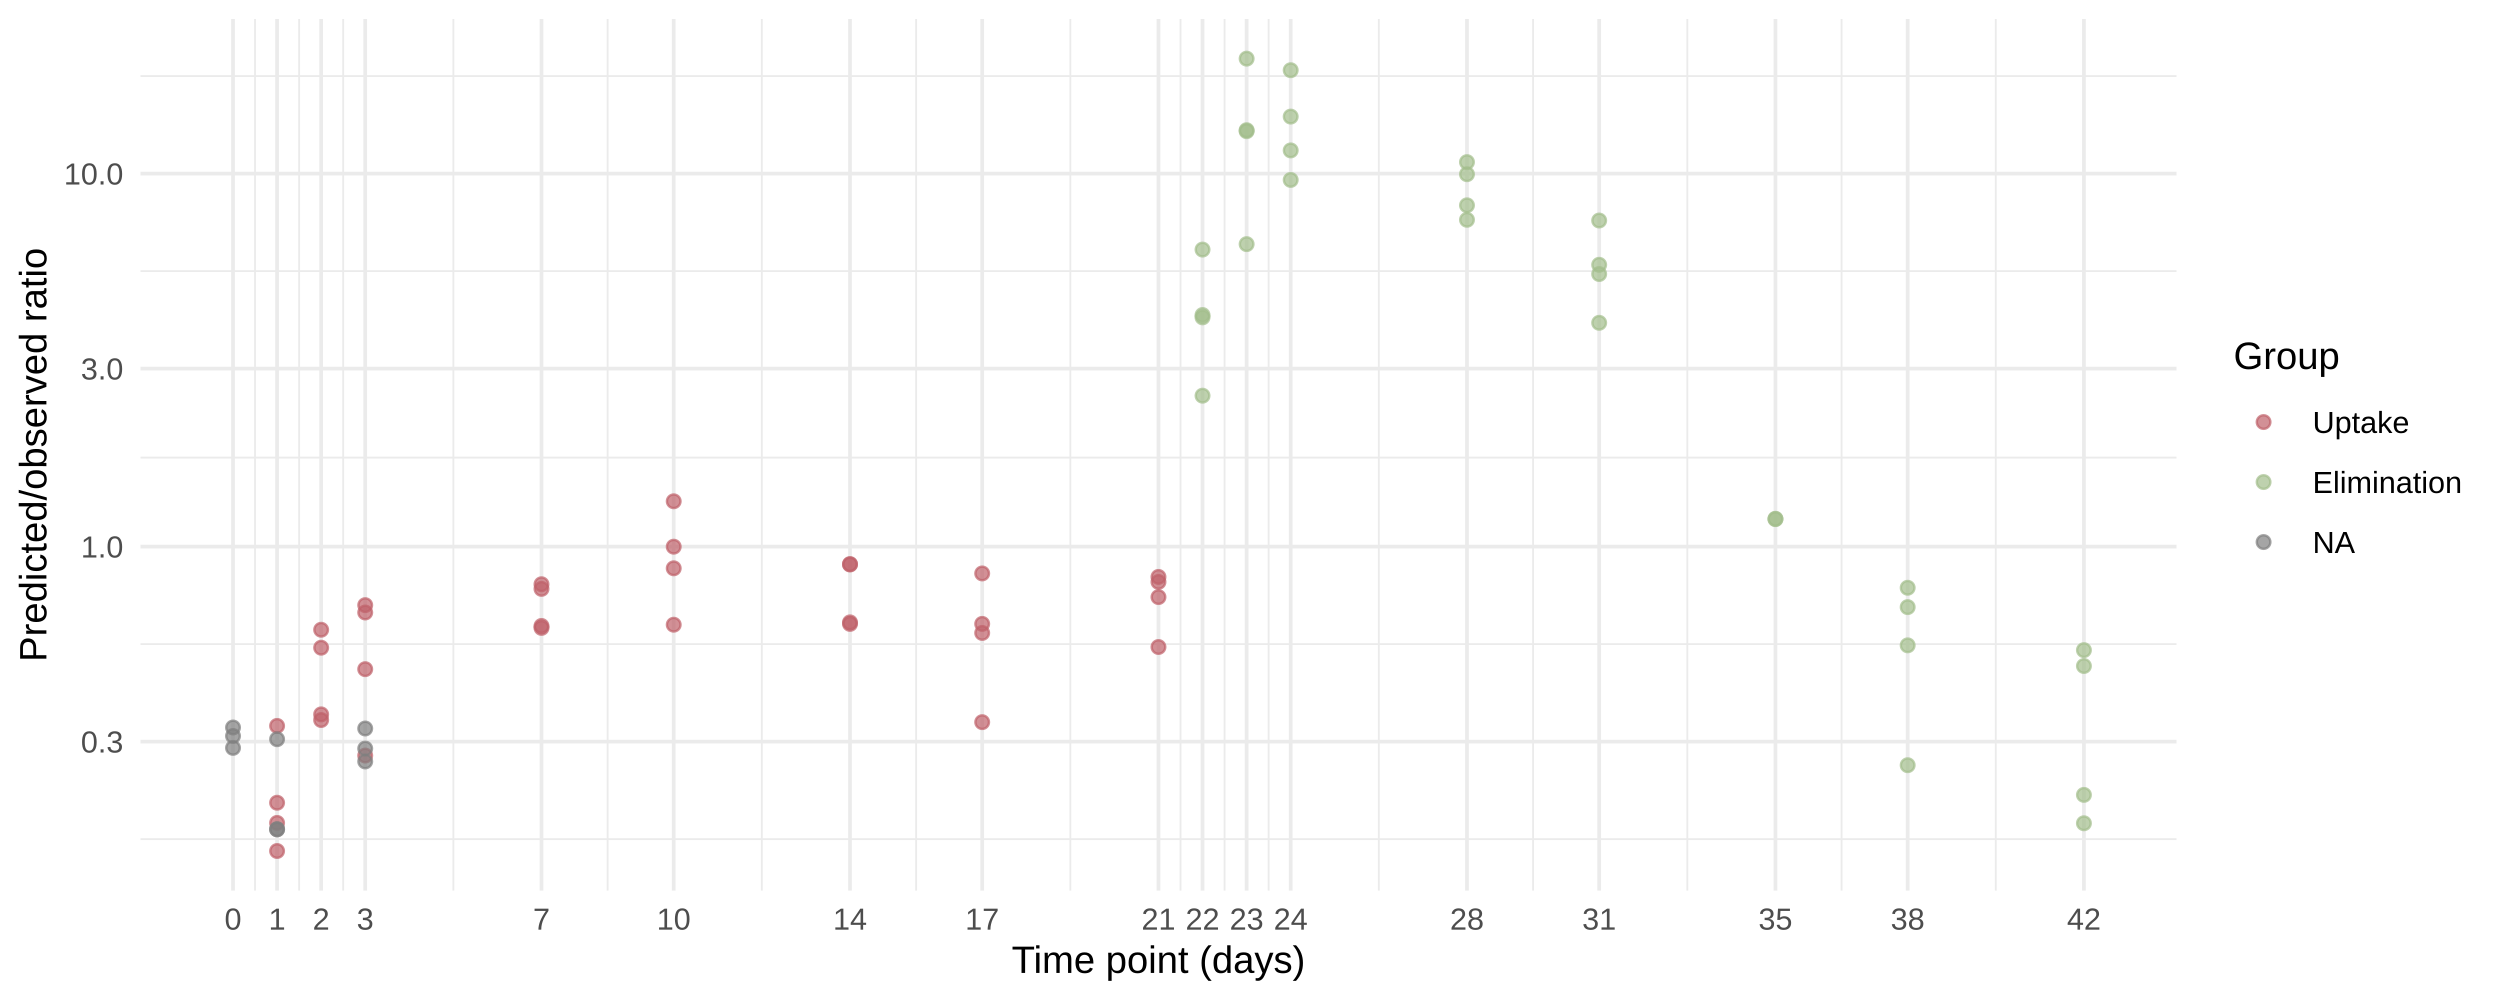
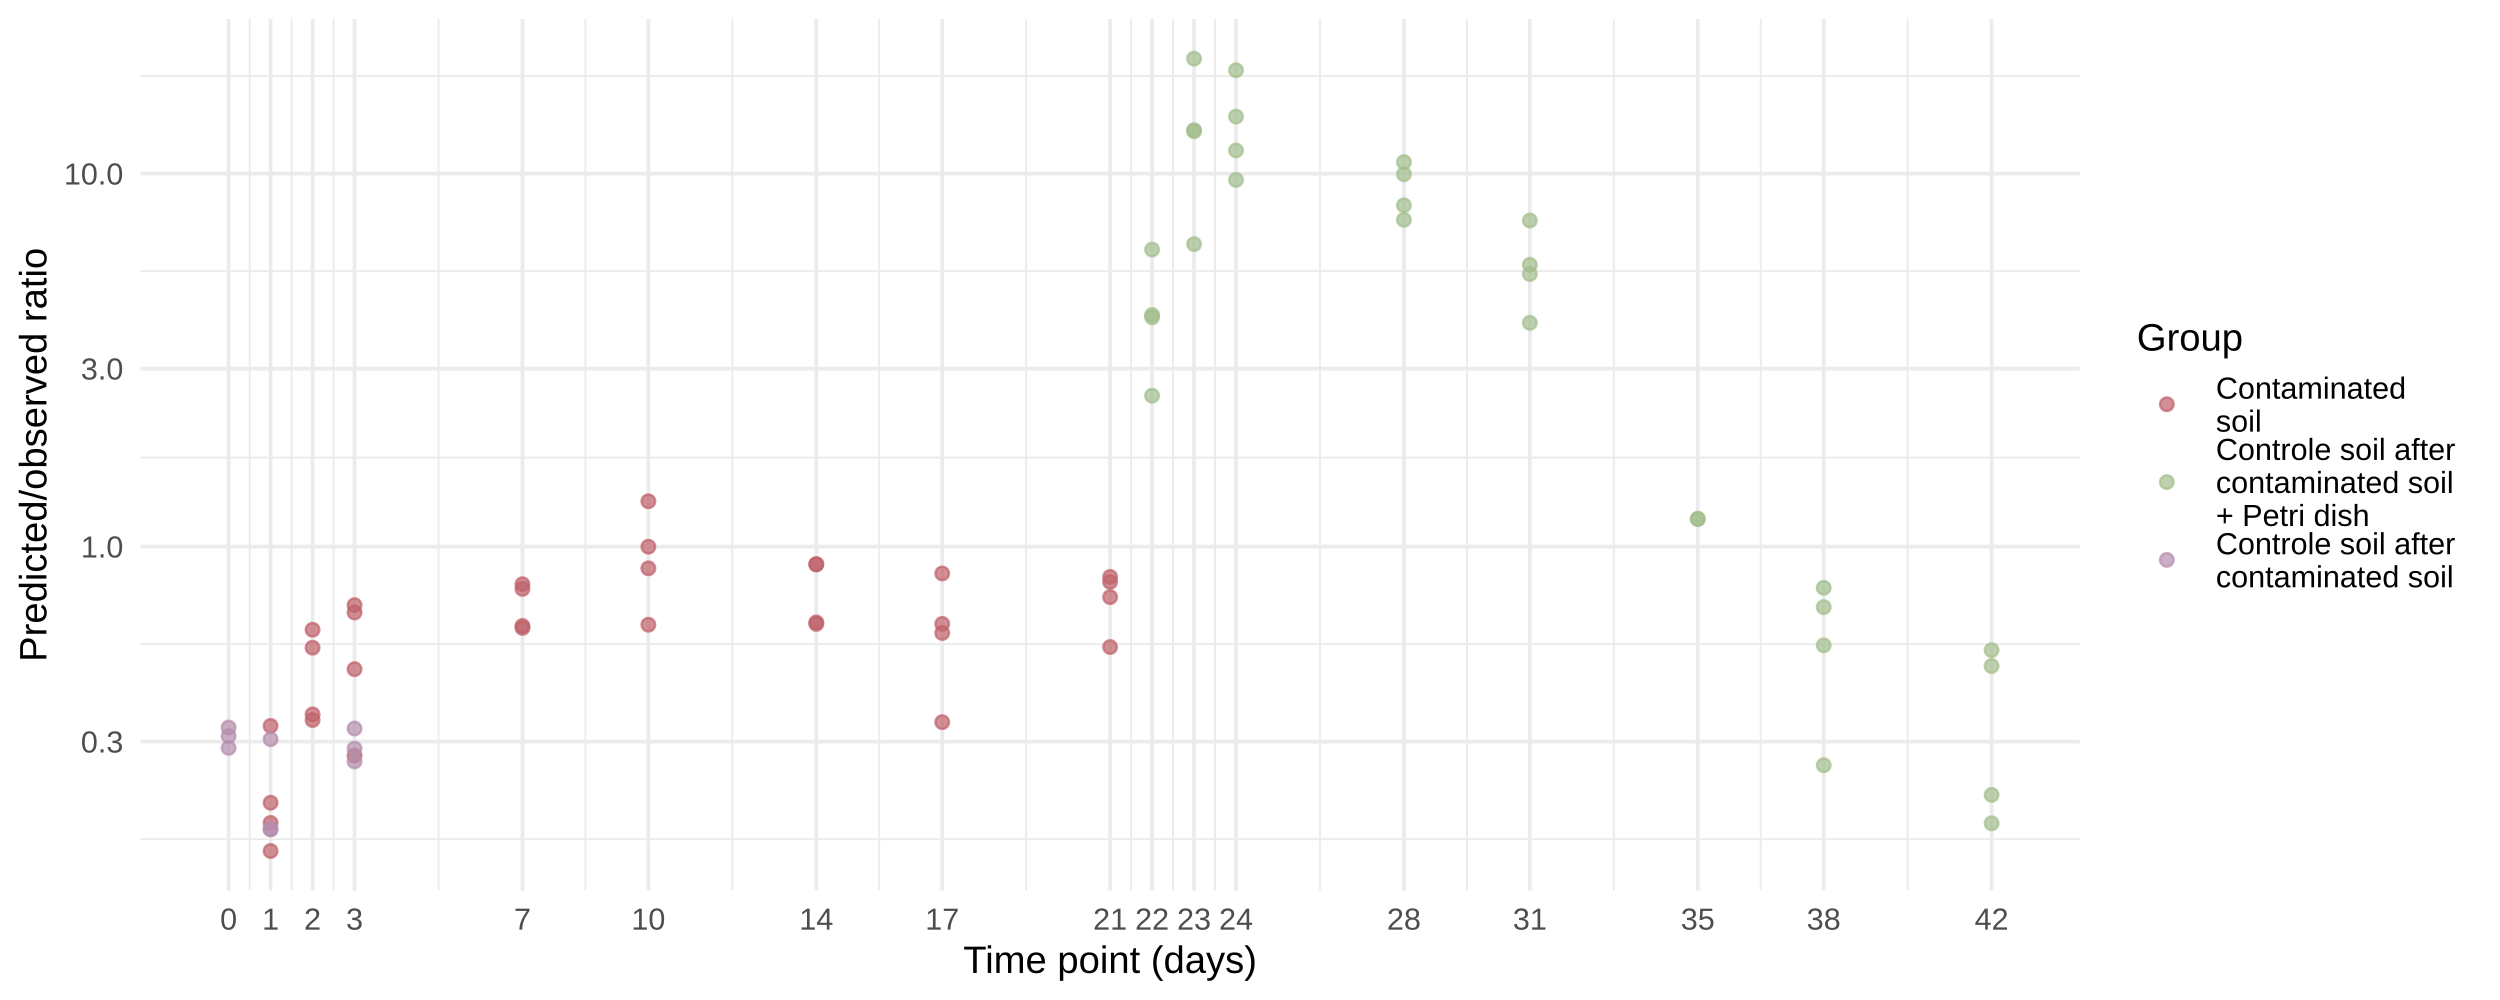
<svg xmlns="http://www.w3.org/2000/svg" width="720.00pt" height="288.00pt" viewBox="0 0 720.00 288.00">
  <g class="svglite">
    <defs>
      <style type="text/css">
    .svglite line, .svglite polyline, .svglite polygon, .svglite path, .svglite rect, .svglite circle {
      fill: none;
      stroke: #000000;
      stroke-linecap: round;
      stroke-linejoin: round;
      stroke-miterlimit: 10.00;
    }
    .svglite text {
      white-space: pre;
    }
    .svglite g.glyphgroup path {
      fill: inherit;
      stroke: none;
    }
  </style>
    </defs>
    <rect width="100%" height="100%" style="stroke: none; fill: #FFFFFF;" />
    <defs>
      <clipPath id="cpMC4wMHw3MjAuMDB8MC4wMHwyODguMDA=">
        <rect x="0.00" y="0.00" width="720.00" height="288.00" />
      </clipPath>
    </defs>
    <g clip-path="url(#cpMC4wMHw3MjAuMDB8MC4wMHwyODguMDA=)">
      <rect x="0.00" y="0.00" width="720.00" height="288.00" style="stroke-width: 1.07; stroke: none; fill: #FFFFFF;" />
    </g>
    <defs>
-       <clipPath id="cpNDAuNDZ8NjI2LjgzfDUuNDh8MjU2LjUw">
-         <rect x="40.46" y="5.48" width="586.37" height="251.02" />
+       <clipPath id="cpNDAuNDZ8NTk4Ljk3fDUuNDh8MjU2LjUw">
+         <rect x="40.46" y="5.48" width="558.51" height="251.02" />
      </clipPath>
    </defs>
-     <g clip-path="url(#cpNDAuNDZ8NjI2LjgzfDUuNDh8MjU2LjUw)">
-       <polyline points="40.46,241.67 626.83,241.67 " style="stroke-width: 0.53; stroke: #EBEBEB; stroke-linecap: butt;" />
-       <polyline points="40.46,185.50 626.83,185.50 " style="stroke-width: 0.53; stroke: #EBEBEB; stroke-linecap: butt;" />
-       <polyline points="40.46,131.79 626.83,131.79 " style="stroke-width: 0.53; stroke: #EBEBEB; stroke-linecap: butt;" />
-       <polyline points="40.46,78.08 626.83,78.08 " style="stroke-width: 0.53; stroke: #EBEBEB; stroke-linecap: butt;" />
-       <polyline points="40.46,21.91 626.83,21.91 " style="stroke-width: 0.53; stroke: #EBEBEB; stroke-linecap: butt;" />
-       <polyline points="73.45,256.50 73.45,5.48 " style="stroke-width: 0.53; stroke: #EBEBEB; stroke-linecap: butt;" />
-       <polyline points="86.15,256.50 86.15,5.48 " style="stroke-width: 0.53; stroke: #EBEBEB; stroke-linecap: butt;" />
-       <polyline points="98.84,256.50 98.84,5.48 " style="stroke-width: 0.53; stroke: #EBEBEB; stroke-linecap: butt;" />
-       <polyline points="130.57,256.50 130.57,5.48 " style="stroke-width: 0.53; stroke: #EBEBEB; stroke-linecap: butt;" />
-       <polyline points="174.99,256.50 174.99,5.48 " style="stroke-width: 0.53; stroke: #EBEBEB; stroke-linecap: butt;" />
-       <polyline points="219.41,256.50 219.41,5.48 " style="stroke-width: 0.53; stroke: #EBEBEB; stroke-linecap: butt;" />
-       <polyline points="263.84,256.50 263.84,5.48 " style="stroke-width: 0.53; stroke: #EBEBEB; stroke-linecap: butt;" />
-       <polyline points="308.26,256.50 308.26,5.48 " style="stroke-width: 0.53; stroke: #EBEBEB; stroke-linecap: butt;" />
-       <polyline points="339.99,256.50 339.99,5.48 " style="stroke-width: 0.53; stroke: #EBEBEB; stroke-linecap: butt;" />
-       <polyline points="352.68,256.50 352.68,5.48 " style="stroke-width: 0.53; stroke: #EBEBEB; stroke-linecap: butt;" />
-       <polyline points="365.37,256.50 365.37,5.48 " style="stroke-width: 0.53; stroke: #EBEBEB; stroke-linecap: butt;" />
-       <polyline points="397.10,256.50 397.10,5.48 " style="stroke-width: 0.53; stroke: #EBEBEB; stroke-linecap: butt;" />
-       <polyline points="441.52,256.50 441.52,5.48 " style="stroke-width: 0.53; stroke: #EBEBEB; stroke-linecap: butt;" />
-       <polyline points="485.95,256.50 485.95,5.48 " style="stroke-width: 0.53; stroke: #EBEBEB; stroke-linecap: butt;" />
-       <polyline points="530.37,256.50 530.37,5.48 " style="stroke-width: 0.53; stroke: #EBEBEB; stroke-linecap: butt;" />
-       <polyline points="574.79,256.50 574.79,5.48 " style="stroke-width: 0.53; stroke: #EBEBEB; stroke-linecap: butt;" />
-       <polyline points="40.46,213.59 626.83,213.59 " style="stroke-width: 1.07; stroke: #EBEBEB; stroke-linecap: butt;" />
-       <polyline points="40.46,157.42 626.83,157.42 " style="stroke-width: 1.07; stroke: #EBEBEB; stroke-linecap: butt;" />
-       <polyline points="40.46,106.16 626.83,106.16 " style="stroke-width: 1.07; stroke: #EBEBEB; stroke-linecap: butt;" />
-       <polyline points="40.46,50.00 626.83,50.00 " style="stroke-width: 1.07; stroke: #EBEBEB; stroke-linecap: butt;" />
-       <polyline points="79.80,256.50 79.80,5.48 " style="stroke-width: 1.07; stroke: #EBEBEB; stroke-linecap: butt;" />
-       <polyline points="92.49,256.50 92.49,5.48 " style="stroke-width: 1.07; stroke: #EBEBEB; stroke-linecap: butt;" />
-       <polyline points="105.18,256.50 105.18,5.48 " style="stroke-width: 1.07; stroke: #EBEBEB; stroke-linecap: butt;" />
-       <polyline points="155.95,256.50 155.95,5.48 " style="stroke-width: 1.07; stroke: #EBEBEB; stroke-linecap: butt;" />
-       <polyline points="194.03,256.50 194.03,5.48 " style="stroke-width: 1.07; stroke: #EBEBEB; stroke-linecap: butt;" />
-       <polyline points="244.80,256.50 244.80,5.48 " style="stroke-width: 1.07; stroke: #EBEBEB; stroke-linecap: butt;" />
-       <polyline points="282.87,256.50 282.87,5.48 " style="stroke-width: 1.07; stroke: #EBEBEB; stroke-linecap: butt;" />
-       <polyline points="333.64,256.50 333.64,5.48 " style="stroke-width: 1.07; stroke: #EBEBEB; stroke-linecap: butt;" />
-       <polyline points="346.33,256.50 346.33,5.48 " style="stroke-width: 1.07; stroke: #EBEBEB; stroke-linecap: butt;" />
-       <polyline points="359.03,256.50 359.03,5.48 " style="stroke-width: 1.07; stroke: #EBEBEB; stroke-linecap: butt;" />
-       <polyline points="371.72,256.50 371.72,5.48 " style="stroke-width: 1.07; stroke: #EBEBEB; stroke-linecap: butt;" />
-       <polyline points="422.49,256.50 422.49,5.48 " style="stroke-width: 1.07; stroke: #EBEBEB; stroke-linecap: butt;" />
-       <polyline points="460.56,256.50 460.56,5.48 " style="stroke-width: 1.07; stroke: #EBEBEB; stroke-linecap: butt;" />
-       <polyline points="511.33,256.50 511.33,5.48 " style="stroke-width: 1.07; stroke: #EBEBEB; stroke-linecap: butt;" />
-       <polyline points="549.41,256.50 549.41,5.48 " style="stroke-width: 1.07; stroke: #EBEBEB; stroke-linecap: butt;" />
-       <polyline points="600.17,256.50 600.17,5.48 " style="stroke-width: 1.07; stroke: #EBEBEB; stroke-linecap: butt;" />
-       <polyline points="67.11,256.50 67.11,5.48 " style="stroke-width: 1.07; stroke: #EBEBEB; stroke-linecap: butt;" />
-       <circle cx="79.80" cy="209.06" r="1.95" style="stroke-width: 0.71; stroke: #BF616A; stroke-opacity: 0.70; fill: #BF616A; fill-opacity: 0.70;" />
-       <circle cx="79.80" cy="237.00" r="1.95" style="stroke-width: 0.71; stroke: #BF616A; stroke-opacity: 0.70; fill: #BF616A; fill-opacity: 0.70;" />
-       <circle cx="79.80" cy="231.19" r="1.95" style="stroke-width: 0.71; stroke: #BF616A; stroke-opacity: 0.70; fill: #BF616A; fill-opacity: 0.70;" />
-       <circle cx="79.80" cy="245.09" r="1.95" style="stroke-width: 0.71; stroke: #BF616A; stroke-opacity: 0.70; fill: #BF616A; fill-opacity: 0.70;" />
-       <circle cx="92.49" cy="181.37" r="1.95" style="stroke-width: 0.71; stroke: #BF616A; stroke-opacity: 0.70; fill: #BF616A; fill-opacity: 0.70;" />
-       <circle cx="92.49" cy="207.37" r="1.95" style="stroke-width: 0.71; stroke: #BF616A; stroke-opacity: 0.70; fill: #BF616A; fill-opacity: 0.70;" />
-       <circle cx="92.49" cy="205.74" r="1.95" style="stroke-width: 0.71; stroke: #BF616A; stroke-opacity: 0.70; fill: #BF616A; fill-opacity: 0.70;" />
-       <circle cx="92.49" cy="186.54" r="1.95" style="stroke-width: 0.71; stroke: #BF616A; stroke-opacity: 0.70; fill: #BF616A; fill-opacity: 0.70;" />
-       <circle cx="105.18" cy="174.28" r="1.95" style="stroke-width: 0.71; stroke: #BF616A; stroke-opacity: 0.70; fill: #BF616A; fill-opacity: 0.70;" />
-       <circle cx="105.18" cy="176.40" r="1.95" style="stroke-width: 0.71; stroke: #BF616A; stroke-opacity: 0.70; fill: #BF616A; fill-opacity: 0.70;" />
-       <circle cx="105.18" cy="217.60" r="1.95" style="stroke-width: 0.71; stroke: #BF616A; stroke-opacity: 0.70; fill: #BF616A; fill-opacity: 0.70;" />
-       <circle cx="105.18" cy="192.72" r="1.95" style="stroke-width: 0.71; stroke: #BF616A; stroke-opacity: 0.70; fill: #BF616A; fill-opacity: 0.70;" />
-       <circle cx="155.95" cy="180.27" r="1.95" style="stroke-width: 0.71; stroke: #BF616A; stroke-opacity: 0.70; fill: #BF616A; fill-opacity: 0.70;" />
-       <circle cx="155.95" cy="168.26" r="1.95" style="stroke-width: 0.71; stroke: #BF616A; stroke-opacity: 0.70; fill: #BF616A; fill-opacity: 0.70;" />
-       <circle cx="155.95" cy="169.60" r="1.95" style="stroke-width: 0.71; stroke: #BF616A; stroke-opacity: 0.70; fill: #BF616A; fill-opacity: 0.70;" />
-       <circle cx="155.95" cy="180.84" r="1.95" style="stroke-width: 0.71; stroke: #BF616A; stroke-opacity: 0.70; fill: #BF616A; fill-opacity: 0.70;" />
-       <circle cx="194.03" cy="163.67" r="1.95" style="stroke-width: 0.71; stroke: #BF616A; stroke-opacity: 0.70; fill: #BF616A; fill-opacity: 0.70;" />
-       <circle cx="194.03" cy="144.37" r="1.95" style="stroke-width: 0.71; stroke: #BF616A; stroke-opacity: 0.70; fill: #BF616A; fill-opacity: 0.70;" />
-       <circle cx="194.03" cy="179.92" r="1.95" style="stroke-width: 0.71; stroke: #BF616A; stroke-opacity: 0.70; fill: #BF616A; fill-opacity: 0.70;" />
-       <circle cx="194.03" cy="157.45" r="1.95" style="stroke-width: 0.71; stroke: #BF616A; stroke-opacity: 0.70; fill: #BF616A; fill-opacity: 0.70;" />
-       <circle cx="244.80" cy="179.69" r="1.95" style="stroke-width: 0.71; stroke: #BF616A; stroke-opacity: 0.70; fill: #BF616A; fill-opacity: 0.70;" />
-       <circle cx="244.80" cy="162.45" r="1.95" style="stroke-width: 0.71; stroke: #BF616A; stroke-opacity: 0.70; fill: #BF616A; fill-opacity: 0.70;" />
-       <circle cx="244.80" cy="162.58" r="1.95" style="stroke-width: 0.71; stroke: #BF616A; stroke-opacity: 0.70; fill: #BF616A; fill-opacity: 0.70;" />
-       <circle cx="244.80" cy="179.24" r="1.95" style="stroke-width: 0.71; stroke: #BF616A; stroke-opacity: 0.70; fill: #BF616A; fill-opacity: 0.70;" />
-       <circle cx="282.87" cy="179.68" r="1.95" style="stroke-width: 0.71; stroke: #BF616A; stroke-opacity: 0.70; fill: #BF616A; fill-opacity: 0.70;" />
-       <circle cx="282.87" cy="165.15" r="1.95" style="stroke-width: 0.71; stroke: #BF616A; stroke-opacity: 0.70; fill: #BF616A; fill-opacity: 0.70;" />
-       <circle cx="282.87" cy="182.29" r="1.95" style="stroke-width: 0.71; stroke: #BF616A; stroke-opacity: 0.70; fill: #BF616A; fill-opacity: 0.70;" />
-       <circle cx="282.87" cy="207.98" r="1.95" style="stroke-width: 0.71; stroke: #BF616A; stroke-opacity: 0.70; fill: #BF616A; fill-opacity: 0.70;" />
-       <circle cx="333.64" cy="171.96" r="1.95" style="stroke-width: 0.71; stroke: #BF616A; stroke-opacity: 0.70; fill: #BF616A; fill-opacity: 0.70;" />
-       <circle cx="333.64" cy="166.15" r="1.95" style="stroke-width: 0.71; stroke: #BF616A; stroke-opacity: 0.70; fill: #BF616A; fill-opacity: 0.70;" />
-       <circle cx="333.64" cy="167.60" r="1.95" style="stroke-width: 0.71; stroke: #BF616A; stroke-opacity: 0.70; fill: #BF616A; fill-opacity: 0.70;" />
-       <circle cx="333.64" cy="186.34" r="1.95" style="stroke-width: 0.71; stroke: #BF616A; stroke-opacity: 0.70; fill: #BF616A; fill-opacity: 0.70;" />
-       <circle cx="346.33" cy="90.72" r="1.95" style="stroke-width: 0.71; stroke: #A3BE8C; stroke-opacity: 0.70; fill: #A3BE8C; fill-opacity: 0.70;" />
-       <circle cx="346.33" cy="91.40" r="1.95" style="stroke-width: 0.71; stroke: #A3BE8C; stroke-opacity: 0.70; fill: #A3BE8C; fill-opacity: 0.70;" />
-       <circle cx="346.33" cy="113.96" r="1.95" style="stroke-width: 0.71; stroke: #A3BE8C; stroke-opacity: 0.70; fill: #A3BE8C; fill-opacity: 0.70;" />
-       <circle cx="346.33" cy="71.88" r="1.95" style="stroke-width: 0.71; stroke: #A3BE8C; stroke-opacity: 0.70; fill: #A3BE8C; fill-opacity: 0.70;" />
-       <circle cx="359.03" cy="70.31" r="1.95" style="stroke-width: 0.71; stroke: #A3BE8C; stroke-opacity: 0.70; fill: #A3BE8C; fill-opacity: 0.70;" />
-       <circle cx="359.03" cy="37.79" r="1.95" style="stroke-width: 0.71; stroke: #A3BE8C; stroke-opacity: 0.70; fill: #A3BE8C; fill-opacity: 0.70;" />
-       <circle cx="359.03" cy="16.89" r="1.95" style="stroke-width: 0.71; stroke: #A3BE8C; stroke-opacity: 0.70; fill: #A3BE8C; fill-opacity: 0.70;" />
-       <circle cx="359.03" cy="37.49" r="1.95" style="stroke-width: 0.71; stroke: #A3BE8C; stroke-opacity: 0.70; fill: #A3BE8C; fill-opacity: 0.70;" />
-       <circle cx="371.72" cy="43.32" r="1.95" style="stroke-width: 0.71; stroke: #A3BE8C; stroke-opacity: 0.70; fill: #A3BE8C; fill-opacity: 0.70;" />
-       <circle cx="371.72" cy="51.82" r="1.95" style="stroke-width: 0.71; stroke: #A3BE8C; stroke-opacity: 0.70; fill: #A3BE8C; fill-opacity: 0.70;" />
-       <circle cx="371.72" cy="20.22" r="1.95" style="stroke-width: 0.71; stroke: #A3BE8C; stroke-opacity: 0.70; fill: #A3BE8C; fill-opacity: 0.70;" />
-       <circle cx="371.72" cy="33.58" r="1.95" style="stroke-width: 0.71; stroke: #A3BE8C; stroke-opacity: 0.70; fill: #A3BE8C; fill-opacity: 0.70;" />
-       <circle cx="422.49" cy="46.69" r="1.95" style="stroke-width: 0.71; stroke: #A3BE8C; stroke-opacity: 0.70; fill: #A3BE8C; fill-opacity: 0.70;" />
-       <circle cx="422.49" cy="59.13" r="1.95" style="stroke-width: 0.71; stroke: #A3BE8C; stroke-opacity: 0.70; fill: #A3BE8C; fill-opacity: 0.70;" />
-       <circle cx="422.49" cy="50.17" r="1.95" style="stroke-width: 0.71; stroke: #A3BE8C; stroke-opacity: 0.70; fill: #A3BE8C; fill-opacity: 0.70;" />
-       <circle cx="422.49" cy="63.30" r="1.95" style="stroke-width: 0.71; stroke: #A3BE8C; stroke-opacity: 0.70; fill: #A3BE8C; fill-opacity: 0.70;" />
-       <circle cx="460.56" cy="63.51" r="1.95" style="stroke-width: 0.71; stroke: #A3BE8C; stroke-opacity: 0.70; fill: #A3BE8C; fill-opacity: 0.70;" />
-       <circle cx="460.56" cy="78.92" r="1.95" style="stroke-width: 0.71; stroke: #A3BE8C; stroke-opacity: 0.70; fill: #A3BE8C; fill-opacity: 0.70;" />
-       <circle cx="460.56" cy="92.97" r="1.95" style="stroke-width: 0.71; stroke: #A3BE8C; stroke-opacity: 0.70; fill: #A3BE8C; fill-opacity: 0.70;" />
-       <circle cx="460.56" cy="76.26" r="1.95" style="stroke-width: 0.71; stroke: #A3BE8C; stroke-opacity: 0.70; fill: #A3BE8C; fill-opacity: 0.70;" />
-       <circle cx="511.33" cy="149.51" r="1.95" style="stroke-width: 0.71; stroke: #A3BE8C; stroke-opacity: 0.70; fill: #A3BE8C; fill-opacity: 0.70;" />
-       <circle cx="511.33" cy="149.41" r="1.95" style="stroke-width: 0.71; stroke: #A3BE8C; stroke-opacity: 0.70; fill: #A3BE8C; fill-opacity: 0.70;" />
-       <circle cx="549.41" cy="185.86" r="1.95" style="stroke-width: 0.71; stroke: #A3BE8C; stroke-opacity: 0.70; fill: #A3BE8C; fill-opacity: 0.70;" />
-       <circle cx="549.41" cy="220.38" r="1.95" style="stroke-width: 0.71; stroke: #A3BE8C; stroke-opacity: 0.70; fill: #A3BE8C; fill-opacity: 0.70;" />
-       <circle cx="549.41" cy="169.28" r="1.95" style="stroke-width: 0.71; stroke: #A3BE8C; stroke-opacity: 0.70; fill: #A3BE8C; fill-opacity: 0.70;" />
-       <circle cx="549.41" cy="174.85" r="1.95" style="stroke-width: 0.71; stroke: #A3BE8C; stroke-opacity: 0.70; fill: #A3BE8C; fill-opacity: 0.70;" />
-       <circle cx="600.17" cy="237.10" r="1.95" style="stroke-width: 0.71; stroke: #A3BE8C; stroke-opacity: 0.70; fill: #A3BE8C; fill-opacity: 0.70;" />
-       <circle cx="600.17" cy="191.81" r="1.95" style="stroke-width: 0.71; stroke: #A3BE8C; stroke-opacity: 0.70; fill: #A3BE8C; fill-opacity: 0.70;" />
-       <circle cx="600.17" cy="187.24" r="1.95" style="stroke-width: 0.71; stroke: #A3BE8C; stroke-opacity: 0.70; fill: #A3BE8C; fill-opacity: 0.70;" />
-       <circle cx="600.17" cy="228.93" r="1.95" style="stroke-width: 0.71; stroke: #A3BE8C; stroke-opacity: 0.70; fill: #A3BE8C; fill-opacity: 0.70;" />
-       <circle cx="67.11" cy="215.39" r="1.95" style="stroke-width: 0.71; stroke: #7F7F7F; stroke-opacity: 0.70; fill: #7F7F7F; fill-opacity: 0.70;" />
-       <circle cx="67.11" cy="211.97" r="1.95" style="stroke-width: 0.71; stroke: #7F7F7F; stroke-opacity: 0.70; fill: #7F7F7F; fill-opacity: 0.70;" />
-       <circle cx="67.11" cy="209.52" r="1.95" style="stroke-width: 0.71; stroke: #7F7F7F; stroke-opacity: 0.70; fill: #7F7F7F; fill-opacity: 0.70;" />
-       <circle cx="79.80" cy="238.82" r="1.95" style="stroke-width: 0.71; stroke: #7F7F7F; stroke-opacity: 0.70; fill: #7F7F7F; fill-opacity: 0.70;" />
-       <circle cx="79.80" cy="212.89" r="1.95" style="stroke-width: 0.71; stroke: #7F7F7F; stroke-opacity: 0.70; fill: #7F7F7F; fill-opacity: 0.70;" />
-       <circle cx="79.80" cy="238.85" r="1.95" style="stroke-width: 0.71; stroke: #7F7F7F; stroke-opacity: 0.70; fill: #7F7F7F; fill-opacity: 0.70;" />
-       <circle cx="105.18" cy="215.58" r="1.95" style="stroke-width: 0.71; stroke: #7F7F7F; stroke-opacity: 0.70; fill: #7F7F7F; fill-opacity: 0.70;" />
-       <circle cx="105.18" cy="219.30" r="1.95" style="stroke-width: 0.71; stroke: #7F7F7F; stroke-opacity: 0.70; fill: #7F7F7F; fill-opacity: 0.70;" />
-       <circle cx="105.18" cy="209.81" r="1.95" style="stroke-width: 0.71; stroke: #7F7F7F; stroke-opacity: 0.70; fill: #7F7F7F; fill-opacity: 0.70;" />
+     <g clip-path="url(#cpNDAuNDZ8NTk4Ljk3fDUuNDh8MjU2LjUw)">
+       <polyline points="40.46,241.67 598.97,241.67 " style="stroke-width: 0.53; stroke: #EBEBEB; stroke-linecap: butt;" />
+       <polyline points="40.46,185.50 598.97,185.50 " style="stroke-width: 0.53; stroke: #EBEBEB; stroke-linecap: butt;" />
+       <polyline points="40.46,131.79 598.97,131.79 " style="stroke-width: 0.53; stroke: #EBEBEB; stroke-linecap: butt;" />
+       <polyline points="40.46,78.08 598.97,78.08 " style="stroke-width: 0.53; stroke: #EBEBEB; stroke-linecap: butt;" />
+       <polyline points="40.46,21.91 598.97,21.91 " style="stroke-width: 0.53; stroke: #EBEBEB; stroke-linecap: butt;" />
+       <polyline points="71.89,256.50 71.89,5.48 " style="stroke-width: 0.53; stroke: #EBEBEB; stroke-linecap: butt;" />
+       <polyline points="83.98,256.50 83.98,5.48 " style="stroke-width: 0.53; stroke: #EBEBEB; stroke-linecap: butt;" />
+       <polyline points="96.06,256.50 96.06,5.48 " style="stroke-width: 0.53; stroke: #EBEBEB; stroke-linecap: butt;" />
+       <polyline points="126.29,256.50 126.29,5.48 " style="stroke-width: 0.53; stroke: #EBEBEB; stroke-linecap: butt;" />
+       <polyline points="168.60,256.50 168.60,5.48 " style="stroke-width: 0.53; stroke: #EBEBEB; stroke-linecap: butt;" />
+       <polyline points="210.91,256.50 210.91,5.48 " style="stroke-width: 0.53; stroke: #EBEBEB; stroke-linecap: butt;" />
+       <polyline points="253.22,256.50 253.22,5.48 " style="stroke-width: 0.53; stroke: #EBEBEB; stroke-linecap: butt;" />
+       <polyline points="295.53,256.50 295.53,5.48 " style="stroke-width: 0.53; stroke: #EBEBEB; stroke-linecap: butt;" />
+       <polyline points="325.76,256.50 325.76,5.48 " style="stroke-width: 0.53; stroke: #EBEBEB; stroke-linecap: butt;" />
+       <polyline points="337.85,256.50 337.85,5.48 " style="stroke-width: 0.53; stroke: #EBEBEB; stroke-linecap: butt;" />
+       <polyline points="349.93,256.50 349.93,5.48 " style="stroke-width: 0.53; stroke: #EBEBEB; stroke-linecap: butt;" />
+       <polyline points="380.16,256.50 380.16,5.48 " style="stroke-width: 0.53; stroke: #EBEBEB; stroke-linecap: butt;" />
+       <polyline points="422.47,256.50 422.47,5.48 " style="stroke-width: 0.53; stroke: #EBEBEB; stroke-linecap: butt;" />
+       <polyline points="464.78,256.50 464.78,5.48 " style="stroke-width: 0.53; stroke: #EBEBEB; stroke-linecap: butt;" />
+       <polyline points="507.09,256.50 507.09,5.48 " style="stroke-width: 0.53; stroke: #EBEBEB; stroke-linecap: butt;" />
+       <polyline points="549.40,256.50 549.40,5.48 " style="stroke-width: 0.53; stroke: #EBEBEB; stroke-linecap: butt;" />
+       <polyline points="40.46,213.59 598.97,213.59 " style="stroke-width: 1.07; stroke: #EBEBEB; stroke-linecap: butt;" />
+       <polyline points="40.46,157.42 598.97,157.42 " style="stroke-width: 1.07; stroke: #EBEBEB; stroke-linecap: butt;" />
+       <polyline points="40.46,106.16 598.97,106.16 " style="stroke-width: 1.07; stroke: #EBEBEB; stroke-linecap: butt;" />
+       <polyline points="40.46,50.00 598.97,50.00 " style="stroke-width: 1.07; stroke: #EBEBEB; stroke-linecap: butt;" />
+       <polyline points="77.93,256.50 77.93,5.48 " style="stroke-width: 1.07; stroke: #EBEBEB; stroke-linecap: butt;" />
+       <polyline points="90.02,256.50 90.02,5.48 " style="stroke-width: 1.07; stroke: #EBEBEB; stroke-linecap: butt;" />
+       <polyline points="102.11,256.50 102.11,5.48 " style="stroke-width: 1.07; stroke: #EBEBEB; stroke-linecap: butt;" />
+       <polyline points="150.47,256.50 150.47,5.48 " style="stroke-width: 1.07; stroke: #EBEBEB; stroke-linecap: butt;" />
+       <polyline points="186.73,256.50 186.73,5.48 " style="stroke-width: 1.07; stroke: #EBEBEB; stroke-linecap: butt;" />
+       <polyline points="235.09,256.50 235.09,5.48 " style="stroke-width: 1.07; stroke: #EBEBEB; stroke-linecap: butt;" />
+       <polyline points="271.36,256.50 271.36,5.48 " style="stroke-width: 1.07; stroke: #EBEBEB; stroke-linecap: butt;" />
+       <polyline points="319.71,256.50 319.71,5.48 " style="stroke-width: 1.07; stroke: #EBEBEB; stroke-linecap: butt;" />
+       <polyline points="331.80,256.50 331.80,5.48 " style="stroke-width: 1.07; stroke: #EBEBEB; stroke-linecap: butt;" />
+       <polyline points="343.89,256.50 343.89,5.48 " style="stroke-width: 1.07; stroke: #EBEBEB; stroke-linecap: butt;" />
+       <polyline points="355.98,256.50 355.98,5.48 " style="stroke-width: 1.07; stroke: #EBEBEB; stroke-linecap: butt;" />
+       <polyline points="404.33,256.50 404.33,5.48 " style="stroke-width: 1.07; stroke: #EBEBEB; stroke-linecap: butt;" />
+       <polyline points="440.60,256.50 440.60,5.48 " style="stroke-width: 1.07; stroke: #EBEBEB; stroke-linecap: butt;" />
+       <polyline points="488.96,256.50 488.96,5.48 " style="stroke-width: 1.07; stroke: #EBEBEB; stroke-linecap: butt;" />
+       <polyline points="525.23,256.50 525.23,5.48 " style="stroke-width: 1.07; stroke: #EBEBEB; stroke-linecap: butt;" />
+       <polyline points="573.58,256.50 573.58,5.48 " style="stroke-width: 1.07; stroke: #EBEBEB; stroke-linecap: butt;" />
+       <polyline points="65.84,256.50 65.84,5.48 " style="stroke-width: 1.07; stroke: #EBEBEB; stroke-linecap: butt;" />
+       <circle cx="77.93" cy="209.06" r="1.95" style="stroke-width: 0.71; stroke: #BF616A; stroke-opacity: 0.70; fill: #BF616A; fill-opacity: 0.70;" />
+       <circle cx="77.93" cy="237.00" r="1.95" style="stroke-width: 0.71; stroke: #BF616A; stroke-opacity: 0.70; fill: #BF616A; fill-opacity: 0.70;" />
+       <circle cx="77.93" cy="231.19" r="1.95" style="stroke-width: 0.71; stroke: #BF616A; stroke-opacity: 0.70; fill: #BF616A; fill-opacity: 0.70;" />
+       <circle cx="77.93" cy="245.09" r="1.95" style="stroke-width: 0.71; stroke: #BF616A; stroke-opacity: 0.70; fill: #BF616A; fill-opacity: 0.70;" />
+       <circle cx="90.02" cy="181.37" r="1.95" style="stroke-width: 0.71; stroke: #BF616A; stroke-opacity: 0.70; fill: #BF616A; fill-opacity: 0.70;" />
+       <circle cx="90.02" cy="207.37" r="1.95" style="stroke-width: 0.71; stroke: #BF616A; stroke-opacity: 0.70; fill: #BF616A; fill-opacity: 0.70;" />
+       <circle cx="90.02" cy="205.74" r="1.95" style="stroke-width: 0.71; stroke: #BF616A; stroke-opacity: 0.70; fill: #BF616A; fill-opacity: 0.70;" />
+       <circle cx="90.02" cy="186.54" r="1.95" style="stroke-width: 0.71; stroke: #BF616A; stroke-opacity: 0.70; fill: #BF616A; fill-opacity: 0.70;" />
+       <circle cx="102.11" cy="174.28" r="1.95" style="stroke-width: 0.71; stroke: #BF616A; stroke-opacity: 0.70; fill: #BF616A; fill-opacity: 0.70;" />
+       <circle cx="102.11" cy="176.40" r="1.95" style="stroke-width: 0.71; stroke: #BF616A; stroke-opacity: 0.70; fill: #BF616A; fill-opacity: 0.70;" />
+       <circle cx="102.11" cy="217.60" r="1.95" style="stroke-width: 0.71; stroke: #BF616A; stroke-opacity: 0.70; fill: #BF616A; fill-opacity: 0.70;" />
+       <circle cx="102.11" cy="192.72" r="1.95" style="stroke-width: 0.71; stroke: #BF616A; stroke-opacity: 0.70; fill: #BF616A; fill-opacity: 0.70;" />
+       <circle cx="150.47" cy="180.27" r="1.95" style="stroke-width: 0.71; stroke: #BF616A; stroke-opacity: 0.70; fill: #BF616A; fill-opacity: 0.70;" />
+       <circle cx="150.47" cy="168.26" r="1.95" style="stroke-width: 0.71; stroke: #BF616A; stroke-opacity: 0.70; fill: #BF616A; fill-opacity: 0.70;" />
+       <circle cx="150.47" cy="169.60" r="1.95" style="stroke-width: 0.71; stroke: #BF616A; stroke-opacity: 0.70; fill: #BF616A; fill-opacity: 0.70;" />
+       <circle cx="150.47" cy="180.84" r="1.95" style="stroke-width: 0.71; stroke: #BF616A; stroke-opacity: 0.70; fill: #BF616A; fill-opacity: 0.70;" />
+       <circle cx="186.73" cy="163.67" r="1.95" style="stroke-width: 0.71; stroke: #BF616A; stroke-opacity: 0.70; fill: #BF616A; fill-opacity: 0.70;" />
+       <circle cx="186.73" cy="144.37" r="1.95" style="stroke-width: 0.71; stroke: #BF616A; stroke-opacity: 0.70; fill: #BF616A; fill-opacity: 0.70;" />
+       <circle cx="186.73" cy="179.92" r="1.95" style="stroke-width: 0.71; stroke: #BF616A; stroke-opacity: 0.70; fill: #BF616A; fill-opacity: 0.70;" />
+       <circle cx="186.73" cy="157.45" r="1.95" style="stroke-width: 0.71; stroke: #BF616A; stroke-opacity: 0.70; fill: #BF616A; fill-opacity: 0.70;" />
+       <circle cx="235.09" cy="179.69" r="1.95" style="stroke-width: 0.71; stroke: #BF616A; stroke-opacity: 0.70; fill: #BF616A; fill-opacity: 0.70;" />
+       <circle cx="235.09" cy="162.45" r="1.95" style="stroke-width: 0.71; stroke: #BF616A; stroke-opacity: 0.70; fill: #BF616A; fill-opacity: 0.70;" />
+       <circle cx="235.09" cy="162.58" r="1.95" style="stroke-width: 0.71; stroke: #BF616A; stroke-opacity: 0.70; fill: #BF616A; fill-opacity: 0.70;" />
+       <circle cx="235.09" cy="179.24" r="1.95" style="stroke-width: 0.71; stroke: #BF616A; stroke-opacity: 0.70; fill: #BF616A; fill-opacity: 0.70;" />
+       <circle cx="271.36" cy="179.68" r="1.95" style="stroke-width: 0.71; stroke: #BF616A; stroke-opacity: 0.70; fill: #BF616A; fill-opacity: 0.70;" />
+       <circle cx="271.36" cy="165.15" r="1.95" style="stroke-width: 0.71; stroke: #BF616A; stroke-opacity: 0.70; fill: #BF616A; fill-opacity: 0.70;" />
+       <circle cx="271.36" cy="182.29" r="1.95" style="stroke-width: 0.71; stroke: #BF616A; stroke-opacity: 0.70; fill: #BF616A; fill-opacity: 0.70;" />
+       <circle cx="271.36" cy="207.98" r="1.95" style="stroke-width: 0.71; stroke: #BF616A; stroke-opacity: 0.70; fill: #BF616A; fill-opacity: 0.70;" />
+       <circle cx="319.71" cy="171.96" r="1.95" style="stroke-width: 0.71; stroke: #BF616A; stroke-opacity: 0.70; fill: #BF616A; fill-opacity: 0.70;" />
+       <circle cx="319.71" cy="166.15" r="1.95" style="stroke-width: 0.71; stroke: #BF616A; stroke-opacity: 0.70; fill: #BF616A; fill-opacity: 0.70;" />
+       <circle cx="319.71" cy="167.60" r="1.95" style="stroke-width: 0.71; stroke: #BF616A; stroke-opacity: 0.70; fill: #BF616A; fill-opacity: 0.70;" />
+       <circle cx="319.71" cy="186.34" r="1.95" style="stroke-width: 0.71; stroke: #BF616A; stroke-opacity: 0.70; fill: #BF616A; fill-opacity: 0.70;" />
+       <circle cx="331.80" cy="90.72" r="1.95" style="stroke-width: 0.71; stroke: #A3BE8C; stroke-opacity: 0.70; fill: #A3BE8C; fill-opacity: 0.70;" />
+       <circle cx="331.80" cy="91.40" r="1.95" style="stroke-width: 0.71; stroke: #A3BE8C; stroke-opacity: 0.70; fill: #A3BE8C; fill-opacity: 0.70;" />
+       <circle cx="331.80" cy="113.96" r="1.95" style="stroke-width: 0.71; stroke: #A3BE8C; stroke-opacity: 0.70; fill: #A3BE8C; fill-opacity: 0.70;" />
+       <circle cx="331.80" cy="71.88" r="1.95" style="stroke-width: 0.71; stroke: #A3BE8C; stroke-opacity: 0.70; fill: #A3BE8C; fill-opacity: 0.70;" />
+       <circle cx="343.89" cy="70.31" r="1.95" style="stroke-width: 0.71; stroke: #A3BE8C; stroke-opacity: 0.70; fill: #A3BE8C; fill-opacity: 0.70;" />
+       <circle cx="343.89" cy="37.79" r="1.95" style="stroke-width: 0.71; stroke: #A3BE8C; stroke-opacity: 0.70; fill: #A3BE8C; fill-opacity: 0.70;" />
+       <circle cx="343.89" cy="16.89" r="1.95" style="stroke-width: 0.71; stroke: #A3BE8C; stroke-opacity: 0.70; fill: #A3BE8C; fill-opacity: 0.70;" />
+       <circle cx="343.89" cy="37.49" r="1.95" style="stroke-width: 0.71; stroke: #A3BE8C; stroke-opacity: 0.70; fill: #A3BE8C; fill-opacity: 0.70;" />
+       <circle cx="355.98" cy="43.32" r="1.95" style="stroke-width: 0.71; stroke: #A3BE8C; stroke-opacity: 0.70; fill: #A3BE8C; fill-opacity: 0.70;" />
+       <circle cx="355.98" cy="51.82" r="1.95" style="stroke-width: 0.71; stroke: #A3BE8C; stroke-opacity: 0.70; fill: #A3BE8C; fill-opacity: 0.70;" />
+       <circle cx="355.98" cy="20.22" r="1.95" style="stroke-width: 0.71; stroke: #A3BE8C; stroke-opacity: 0.70; fill: #A3BE8C; fill-opacity: 0.70;" />
+       <circle cx="355.98" cy="33.58" r="1.95" style="stroke-width: 0.71; stroke: #A3BE8C; stroke-opacity: 0.70; fill: #A3BE8C; fill-opacity: 0.70;" />
+       <circle cx="404.33" cy="46.69" r="1.95" style="stroke-width: 0.71; stroke: #A3BE8C; stroke-opacity: 0.70; fill: #A3BE8C; fill-opacity: 0.70;" />
+       <circle cx="404.33" cy="59.13" r="1.95" style="stroke-width: 0.71; stroke: #A3BE8C; stroke-opacity: 0.70; fill: #A3BE8C; fill-opacity: 0.70;" />
+       <circle cx="404.33" cy="50.17" r="1.95" style="stroke-width: 0.71; stroke: #A3BE8C; stroke-opacity: 0.70; fill: #A3BE8C; fill-opacity: 0.70;" />
+       <circle cx="404.33" cy="63.30" r="1.95" style="stroke-width: 0.71; stroke: #A3BE8C; stroke-opacity: 0.70; fill: #A3BE8C; fill-opacity: 0.70;" />
+       <circle cx="440.60" cy="63.51" r="1.95" style="stroke-width: 0.71; stroke: #A3BE8C; stroke-opacity: 0.70; fill: #A3BE8C; fill-opacity: 0.70;" />
+       <circle cx="440.60" cy="78.92" r="1.95" style="stroke-width: 0.71; stroke: #A3BE8C; stroke-opacity: 0.70; fill: #A3BE8C; fill-opacity: 0.70;" />
+       <circle cx="440.60" cy="92.97" r="1.95" style="stroke-width: 0.71; stroke: #A3BE8C; stroke-opacity: 0.70; fill: #A3BE8C; fill-opacity: 0.70;" />
+       <circle cx="440.60" cy="76.26" r="1.95" style="stroke-width: 0.71; stroke: #A3BE8C; stroke-opacity: 0.70; fill: #A3BE8C; fill-opacity: 0.70;" />
+       <circle cx="488.96" cy="149.51" r="1.95" style="stroke-width: 0.71; stroke: #A3BE8C; stroke-opacity: 0.70; fill: #A3BE8C; fill-opacity: 0.70;" />
+       <circle cx="488.96" cy="149.41" r="1.95" style="stroke-width: 0.71; stroke: #A3BE8C; stroke-opacity: 0.70; fill: #A3BE8C; fill-opacity: 0.70;" />
+       <circle cx="525.23" cy="185.86" r="1.95" style="stroke-width: 0.71; stroke: #A3BE8C; stroke-opacity: 0.70; fill: #A3BE8C; fill-opacity: 0.70;" />
+       <circle cx="525.23" cy="220.38" r="1.95" style="stroke-width: 0.71; stroke: #A3BE8C; stroke-opacity: 0.70; fill: #A3BE8C; fill-opacity: 0.70;" />
+       <circle cx="525.23" cy="169.28" r="1.95" style="stroke-width: 0.71; stroke: #A3BE8C; stroke-opacity: 0.70; fill: #A3BE8C; fill-opacity: 0.70;" />
+       <circle cx="525.23" cy="174.85" r="1.95" style="stroke-width: 0.71; stroke: #A3BE8C; stroke-opacity: 0.70; fill: #A3BE8C; fill-opacity: 0.70;" />
+       <circle cx="573.58" cy="237.10" r="1.95" style="stroke-width: 0.71; stroke: #A3BE8C; stroke-opacity: 0.70; fill: #A3BE8C; fill-opacity: 0.70;" />
+       <circle cx="573.58" cy="191.81" r="1.95" style="stroke-width: 0.71; stroke: #A3BE8C; stroke-opacity: 0.70; fill: #A3BE8C; fill-opacity: 0.70;" />
+       <circle cx="573.58" cy="187.24" r="1.95" style="stroke-width: 0.71; stroke: #A3BE8C; stroke-opacity: 0.70; fill: #A3BE8C; fill-opacity: 0.70;" />
+       <circle cx="573.58" cy="228.93" r="1.95" style="stroke-width: 0.71; stroke: #A3BE8C; stroke-opacity: 0.70; fill: #A3BE8C; fill-opacity: 0.70;" />
+       <circle cx="65.84" cy="215.39" r="1.95" style="stroke-width: 0.71; stroke: #B48EAD; stroke-opacity: 0.70; fill: #B48EAD; fill-opacity: 0.70;" />
+       <circle cx="65.84" cy="211.97" r="1.95" style="stroke-width: 0.71; stroke: #B48EAD; stroke-opacity: 0.70; fill: #B48EAD; fill-opacity: 0.70;" />
+       <circle cx="65.84" cy="209.52" r="1.95" style="stroke-width: 0.71; stroke: #B48EAD; stroke-opacity: 0.70; fill: #B48EAD; fill-opacity: 0.70;" />
+       <circle cx="77.93" cy="238.82" r="1.95" style="stroke-width: 0.71; stroke: #B48EAD; stroke-opacity: 0.70; fill: #B48EAD; fill-opacity: 0.70;" />
+       <circle cx="77.93" cy="212.89" r="1.95" style="stroke-width: 0.71; stroke: #B48EAD; stroke-opacity: 0.70; fill: #B48EAD; fill-opacity: 0.70;" />
+       <circle cx="77.93" cy="238.85" r="1.95" style="stroke-width: 0.71; stroke: #B48EAD; stroke-opacity: 0.70; fill: #B48EAD; fill-opacity: 0.70;" />
+       <circle cx="102.11" cy="215.58" r="1.95" style="stroke-width: 0.71; stroke: #B48EAD; stroke-opacity: 0.70; fill: #B48EAD; fill-opacity: 0.70;" />
+       <circle cx="102.11" cy="219.30" r="1.95" style="stroke-width: 0.71; stroke: #B48EAD; stroke-opacity: 0.70; fill: #B48EAD; fill-opacity: 0.70;" />
+       <circle cx="102.11" cy="209.81" r="1.95" style="stroke-width: 0.71; stroke: #B48EAD; stroke-opacity: 0.70; fill: #B48EAD; fill-opacity: 0.70;" />
    </g>
    <g clip-path="url(#cpMC4wMHw3MjAuMDB8MC4wMHwyODguMDA=)">
      <text x="35.52" y="216.74" text-anchor="end" style="font-size: 8.80px;fill: #4D4D4D; font-family: &quot;Arial&quot;;" textLength="12.22px" lengthAdjust="spacingAndGlyphs">0.3</text>
      <text x="35.52" y="160.57" text-anchor="end" style="font-size: 8.80px;fill: #4D4D4D; font-family: &quot;Arial&quot;;" textLength="12.22px" lengthAdjust="spacingAndGlyphs">1.0</text>
      <text x="35.52" y="109.31" text-anchor="end" style="font-size: 8.80px;fill: #4D4D4D; font-family: &quot;Arial&quot;;" textLength="12.22px" lengthAdjust="spacingAndGlyphs">3.0</text>
      <text x="35.52" y="53.15" text-anchor="end" style="font-size: 8.80px;fill: #4D4D4D; font-family: &quot;Arial&quot;;" textLength="17.11px" lengthAdjust="spacingAndGlyphs">10.0</text>
-       <text x="79.80" y="267.74" text-anchor="middle" style="font-size: 8.80px;fill: #4D4D4D; font-family: &quot;Arial&quot;;" textLength="4.89px" lengthAdjust="spacingAndGlyphs">1</text>
-       <text x="92.49" y="267.74" text-anchor="middle" style="font-size: 8.80px;fill: #4D4D4D; font-family: &quot;Arial&quot;;" textLength="4.89px" lengthAdjust="spacingAndGlyphs">2</text>
-       <text x="105.18" y="267.74" text-anchor="middle" style="font-size: 8.80px;fill: #4D4D4D; font-family: &quot;Arial&quot;;" textLength="4.89px" lengthAdjust="spacingAndGlyphs">3</text>
-       <text x="155.95" y="267.74" text-anchor="middle" style="font-size: 8.80px;fill: #4D4D4D; font-family: &quot;Arial&quot;;" textLength="4.89px" lengthAdjust="spacingAndGlyphs">7</text>
-       <text x="194.03" y="267.74" text-anchor="middle" style="font-size: 8.80px;fill: #4D4D4D; font-family: &quot;Arial&quot;;" textLength="9.78px" lengthAdjust="spacingAndGlyphs">10</text>
-       <text x="244.80" y="267.74" text-anchor="middle" style="font-size: 8.80px;fill: #4D4D4D; font-family: &quot;Arial&quot;;" textLength="9.78px" lengthAdjust="spacingAndGlyphs">14</text>
-       <text x="282.87" y="267.74" text-anchor="middle" style="font-size: 8.80px;fill: #4D4D4D; font-family: &quot;Arial&quot;;" textLength="9.78px" lengthAdjust="spacingAndGlyphs">17</text>
-       <text x="333.64" y="267.74" text-anchor="middle" style="font-size: 8.80px;fill: #4D4D4D; font-family: &quot;Arial&quot;;" textLength="9.78px" lengthAdjust="spacingAndGlyphs">21</text>
-       <text x="346.33" y="267.74" text-anchor="middle" style="font-size: 8.80px;fill: #4D4D4D; font-family: &quot;Arial&quot;;" textLength="9.78px" lengthAdjust="spacingAndGlyphs">22</text>
-       <text x="359.03" y="267.74" text-anchor="middle" style="font-size: 8.80px;fill: #4D4D4D; font-family: &quot;Arial&quot;;" textLength="9.78px" lengthAdjust="spacingAndGlyphs">23</text>
-       <text x="371.72" y="267.74" text-anchor="middle" style="font-size: 8.80px;fill: #4D4D4D; font-family: &quot;Arial&quot;;" textLength="9.78px" lengthAdjust="spacingAndGlyphs">24</text>
-       <text x="422.49" y="267.74" text-anchor="middle" style="font-size: 8.80px;fill: #4D4D4D; font-family: &quot;Arial&quot;;" textLength="9.78px" lengthAdjust="spacingAndGlyphs">28</text>
-       <text x="460.56" y="267.74" text-anchor="middle" style="font-size: 8.80px;fill: #4D4D4D; font-family: &quot;Arial&quot;;" textLength="9.78px" lengthAdjust="spacingAndGlyphs">31</text>
-       <text x="511.33" y="267.74" text-anchor="middle" style="font-size: 8.80px;fill: #4D4D4D; font-family: &quot;Arial&quot;;" textLength="9.78px" lengthAdjust="spacingAndGlyphs">35</text>
-       <text x="549.41" y="267.74" text-anchor="middle" style="font-size: 8.80px;fill: #4D4D4D; font-family: &quot;Arial&quot;;" textLength="9.78px" lengthAdjust="spacingAndGlyphs">38</text>
-       <text x="600.17" y="267.74" text-anchor="middle" style="font-size: 8.80px;fill: #4D4D4D; font-family: &quot;Arial&quot;;" textLength="9.78px" lengthAdjust="spacingAndGlyphs">42</text>
-       <text x="67.11" y="267.74" text-anchor="middle" style="font-size: 8.80px;fill: #4D4D4D; font-family: &quot;Arial&quot;;" textLength="4.89px" lengthAdjust="spacingAndGlyphs">0</text>
-       <text x="333.64" y="280.20" text-anchor="middle" style="font-size: 11.00px; font-family: &quot;Arial&quot;;" textLength="84.59px" lengthAdjust="spacingAndGlyphs">Time point (days)</text>
+       <text x="77.93" y="267.74" text-anchor="middle" style="font-size: 8.80px;fill: #4D4D4D; font-family: &quot;Arial&quot;;" textLength="4.89px" lengthAdjust="spacingAndGlyphs">1</text>
+       <text x="90.02" y="267.74" text-anchor="middle" style="font-size: 8.80px;fill: #4D4D4D; font-family: &quot;Arial&quot;;" textLength="4.89px" lengthAdjust="spacingAndGlyphs">2</text>
+       <text x="102.11" y="267.74" text-anchor="middle" style="font-size: 8.80px;fill: #4D4D4D; font-family: &quot;Arial&quot;;" textLength="4.89px" lengthAdjust="spacingAndGlyphs">3</text>
+       <text x="150.47" y="267.74" text-anchor="middle" style="font-size: 8.80px;fill: #4D4D4D; font-family: &quot;Arial&quot;;" textLength="4.89px" lengthAdjust="spacingAndGlyphs">7</text>
+       <text x="186.73" y="267.74" text-anchor="middle" style="font-size: 8.80px;fill: #4D4D4D; font-family: &quot;Arial&quot;;" textLength="9.78px" lengthAdjust="spacingAndGlyphs">10</text>
+       <text x="235.09" y="267.74" text-anchor="middle" style="font-size: 8.80px;fill: #4D4D4D; font-family: &quot;Arial&quot;;" textLength="9.78px" lengthAdjust="spacingAndGlyphs">14</text>
+       <text x="271.36" y="267.74" text-anchor="middle" style="font-size: 8.80px;fill: #4D4D4D; font-family: &quot;Arial&quot;;" textLength="9.78px" lengthAdjust="spacingAndGlyphs">17</text>
+       <text x="319.71" y="267.74" text-anchor="middle" style="font-size: 8.80px;fill: #4D4D4D; font-family: &quot;Arial&quot;;" textLength="9.78px" lengthAdjust="spacingAndGlyphs">21</text>
+       <text x="331.80" y="267.74" text-anchor="middle" style="font-size: 8.80px;fill: #4D4D4D; font-family: &quot;Arial&quot;;" textLength="9.78px" lengthAdjust="spacingAndGlyphs">22</text>
+       <text x="343.89" y="267.74" text-anchor="middle" style="font-size: 8.80px;fill: #4D4D4D; font-family: &quot;Arial&quot;;" textLength="9.78px" lengthAdjust="spacingAndGlyphs">23</text>
+       <text x="355.98" y="267.74" text-anchor="middle" style="font-size: 8.80px;fill: #4D4D4D; font-family: &quot;Arial&quot;;" textLength="9.78px" lengthAdjust="spacingAndGlyphs">24</text>
+       <text x="404.33" y="267.74" text-anchor="middle" style="font-size: 8.80px;fill: #4D4D4D; font-family: &quot;Arial&quot;;" textLength="9.78px" lengthAdjust="spacingAndGlyphs">28</text>
+       <text x="440.60" y="267.74" text-anchor="middle" style="font-size: 8.80px;fill: #4D4D4D; font-family: &quot;Arial&quot;;" textLength="9.78px" lengthAdjust="spacingAndGlyphs">31</text>
+       <text x="488.96" y="267.74" text-anchor="middle" style="font-size: 8.80px;fill: #4D4D4D; font-family: &quot;Arial&quot;;" textLength="9.78px" lengthAdjust="spacingAndGlyphs">35</text>
+       <text x="525.23" y="267.74" text-anchor="middle" style="font-size: 8.80px;fill: #4D4D4D; font-family: &quot;Arial&quot;;" textLength="9.78px" lengthAdjust="spacingAndGlyphs">38</text>
+       <text x="573.58" y="267.74" text-anchor="middle" style="font-size: 8.80px;fill: #4D4D4D; font-family: &quot;Arial&quot;;" textLength="9.78px" lengthAdjust="spacingAndGlyphs">42</text>
+       <text x="65.84" y="267.74" text-anchor="middle" style="font-size: 8.80px;fill: #4D4D4D; font-family: &quot;Arial&quot;;" textLength="4.89px" lengthAdjust="spacingAndGlyphs">0</text>
+       <text x="319.71" y="280.20" text-anchor="middle" style="font-size: 11.00px; font-family: &quot;Arial&quot;;" textLength="84.59px" lengthAdjust="spacingAndGlyphs">Time point (days)</text>
      <text transform="translate(13.36,130.99) rotate(-90)" text-anchor="middle" style="font-size: 11.00px; font-family: &quot;Arial&quot;;" textLength="119.31px" lengthAdjust="spacingAndGlyphs">Predicted/observed ratio</text>
-       <text x="643.27" y="106.27" style="font-size: 11.00px; font-family: &quot;Arial&quot;;" textLength="30.59px" lengthAdjust="spacingAndGlyphs">Group</text>
-       <circle cx="651.91" cy="121.55" r="1.95" style="stroke-width: 0.71; stroke: #BF616A; stroke-opacity: 0.70; fill: #BF616A; fill-opacity: 0.70;" />
-       <circle cx="651.91" cy="138.83" r="1.95" style="stroke-width: 0.71; stroke: #A3BE8C; stroke-opacity: 0.70; fill: #A3BE8C; fill-opacity: 0.70;" />
-       <circle cx="651.91" cy="156.11" r="1.95" style="stroke-width: 0.71; stroke: #7F7F7F; stroke-opacity: 0.70; fill: #7F7F7F; fill-opacity: 0.70;" />
-       <text x="666.03" y="124.70" style="font-size: 8.80px; font-family: &quot;Arial&quot;;" textLength="27.88px" lengthAdjust="spacingAndGlyphs">Uptake</text>
-       <text x="666.03" y="141.98" style="font-size: 8.80px; font-family: &quot;Arial&quot;;" textLength="43.02px" lengthAdjust="spacingAndGlyphs">Elimination</text>
-       <text x="666.03" y="159.26" style="font-size: 8.80px; font-family: &quot;Arial&quot;;" textLength="12.23px" lengthAdjust="spacingAndGlyphs">NA</text>
+       <text x="615.41" y="100.96" style="font-size: 11.00px; font-family: &quot;Arial&quot;;" textLength="30.59px" lengthAdjust="spacingAndGlyphs">Group</text>
+       <circle cx="624.05" cy="116.42" r="1.95" style="stroke-width: 0.71; stroke: #BF616A; stroke-opacity: 0.70; fill: #BF616A; fill-opacity: 0.70;" />
+       <circle cx="624.05" cy="138.83" r="1.95" style="stroke-width: 0.71; stroke: #A3BE8C; stroke-opacity: 0.70; fill: #A3BE8C; fill-opacity: 0.70;" />
+       <circle cx="624.05" cy="161.24" r="1.95" style="stroke-width: 0.71; stroke: #B48EAD; stroke-opacity: 0.70; fill: #B48EAD; fill-opacity: 0.70;" />
+       <text x="638.17" y="114.82" style="font-size: 8.80px; font-family: &quot;Arial&quot;;" textLength="54.75px" lengthAdjust="spacingAndGlyphs">Contaminated</text>
+       <text x="638.17" y="124.32" style="font-size: 8.80px; font-family: &quot;Arial&quot;;" textLength="15.64px" lengthAdjust="spacingAndGlyphs"> soil</text>
+       <text x="638.17" y="132.47" style="font-size: 8.80px; font-family: &quot;Arial&quot;;" textLength="68.89px" lengthAdjust="spacingAndGlyphs">Controle soil after</text>
+       <text x="638.17" y="141.98" style="font-size: 8.80px; font-family: &quot;Arial&quot;;" textLength="70.88px" lengthAdjust="spacingAndGlyphs"> contaminated soil</text>
+       <text x="638.17" y="151.48" style="font-size: 8.80px; font-family: &quot;Arial&quot;;" textLength="46.67px" lengthAdjust="spacingAndGlyphs"> + Petri dish</text>
+       <text x="638.17" y="159.63" style="font-size: 8.80px; font-family: &quot;Arial&quot;;" textLength="68.89px" lengthAdjust="spacingAndGlyphs">Controle soil after</text>
+       <text x="638.17" y="169.14" style="font-size: 8.80px; font-family: &quot;Arial&quot;;" textLength="70.88px" lengthAdjust="spacingAndGlyphs"> contaminated soil</text>
    </g>
  </g>
</svg>
